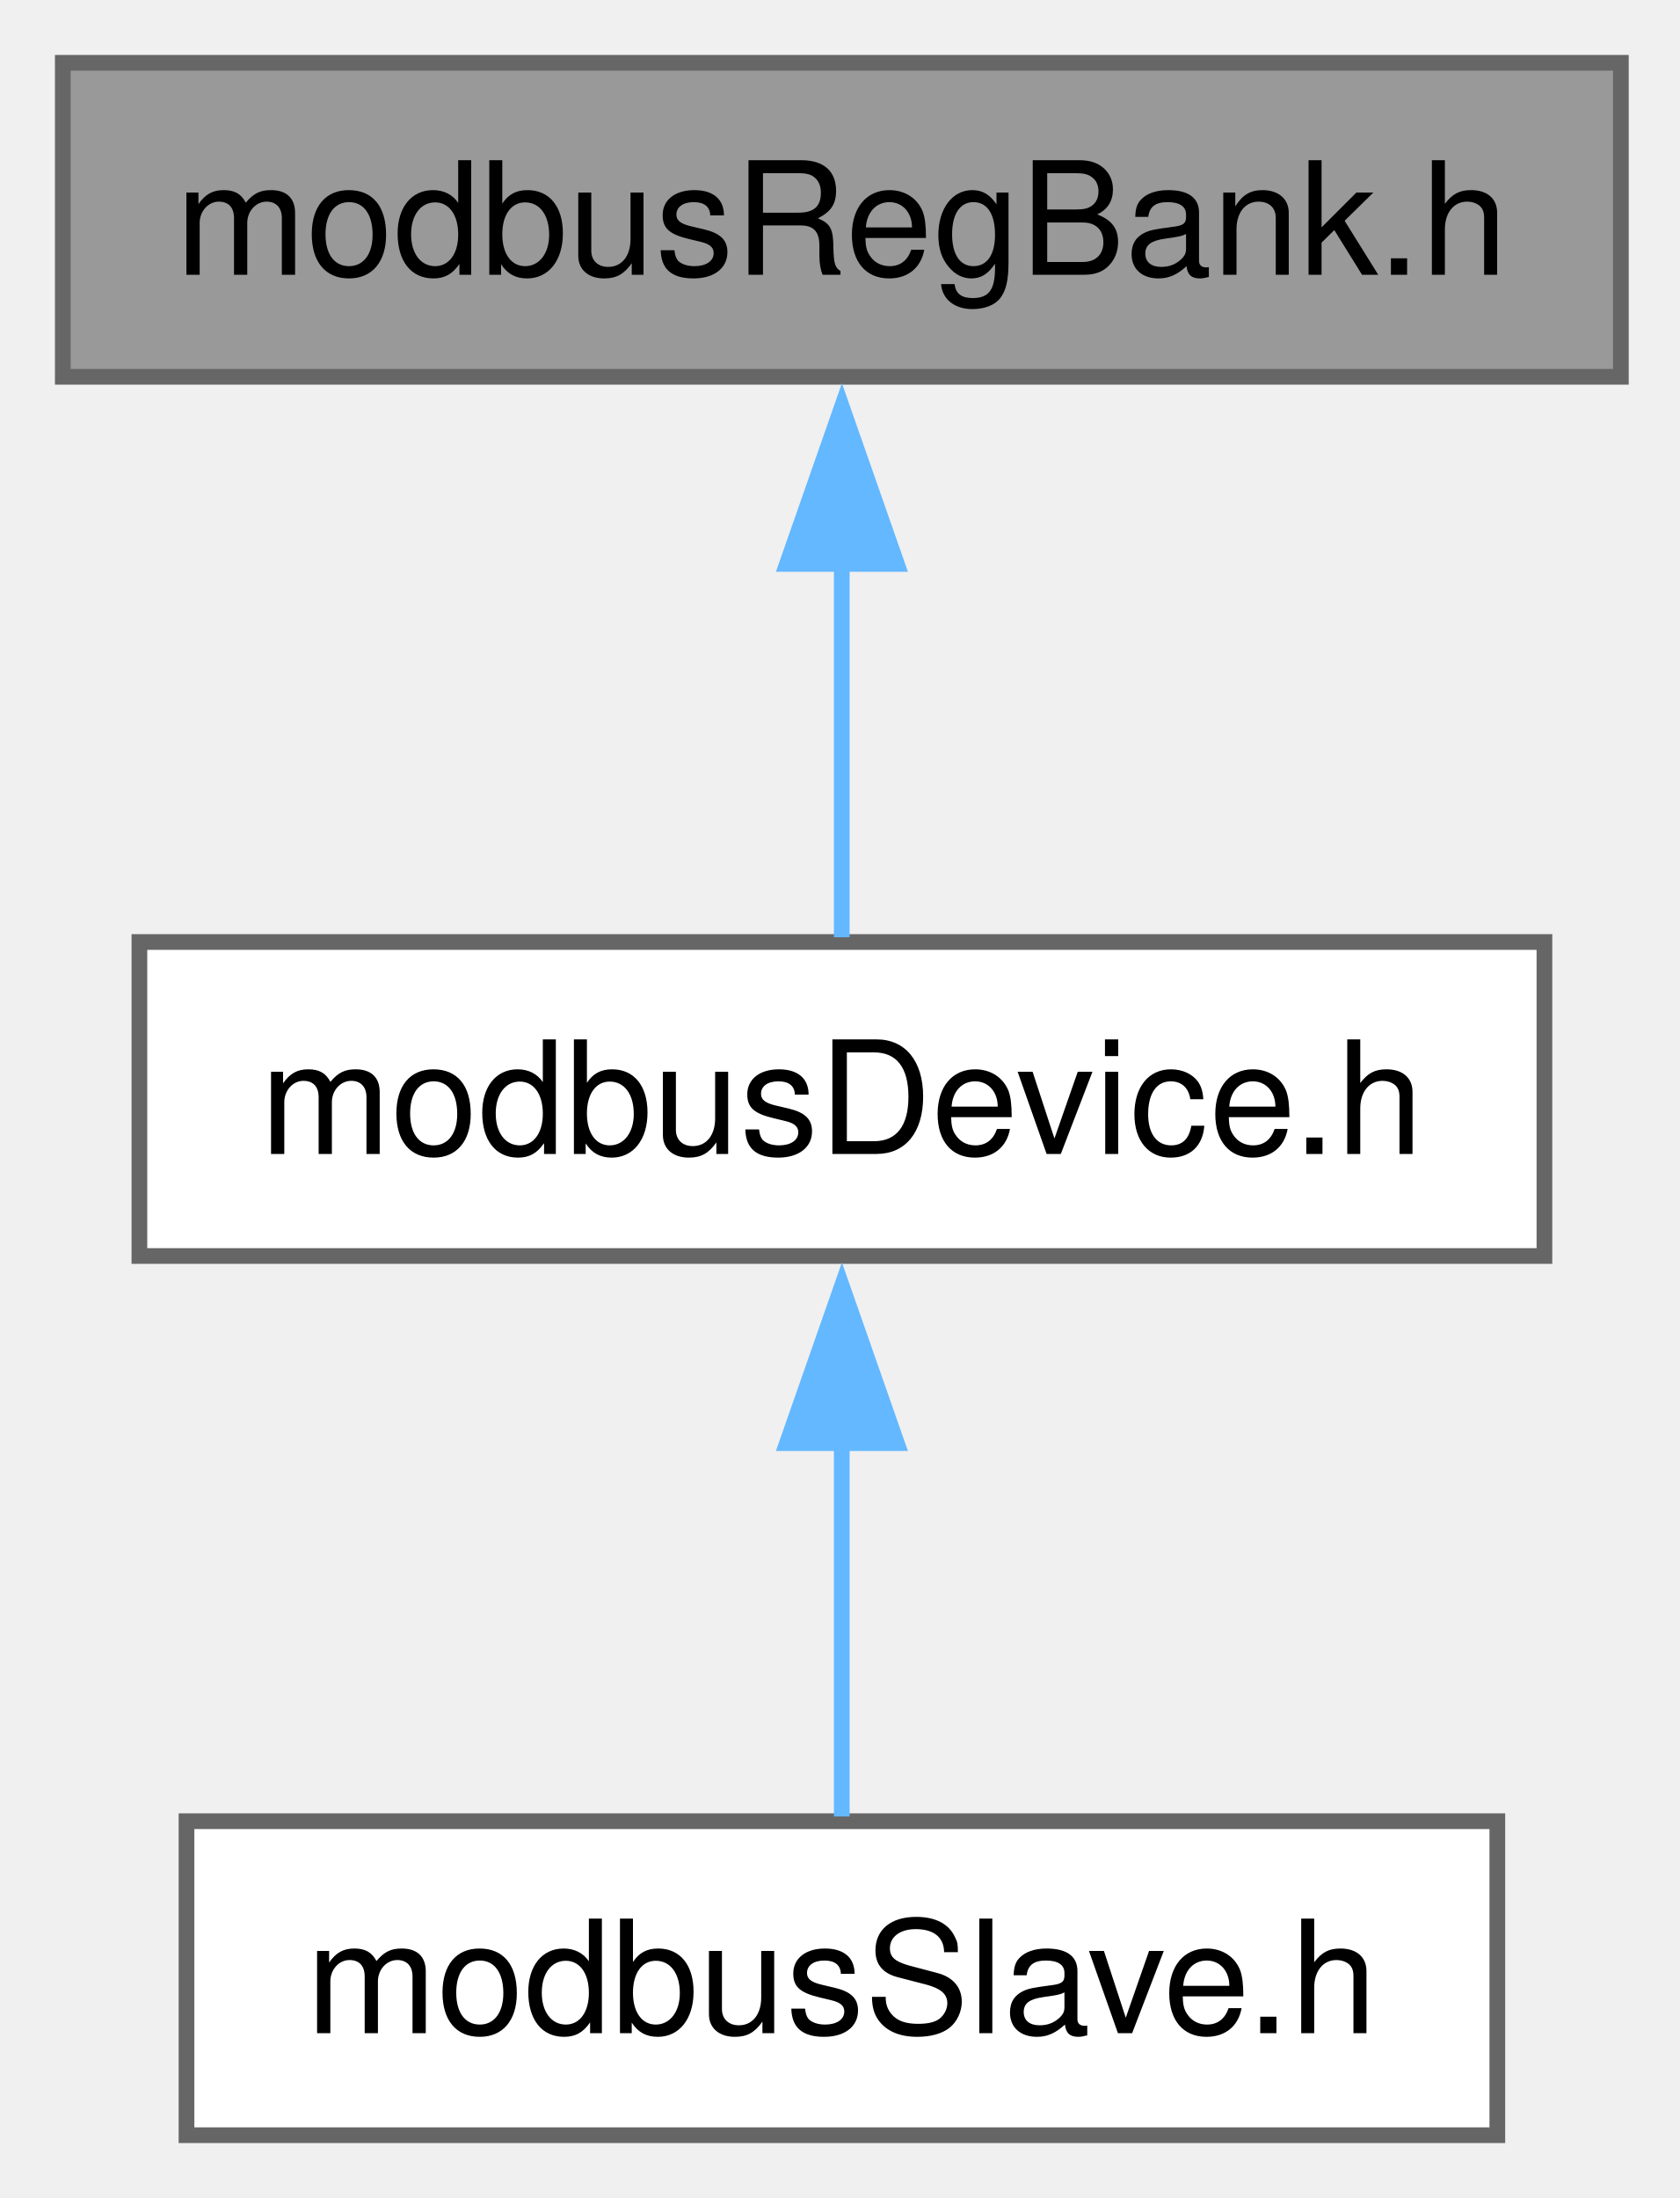
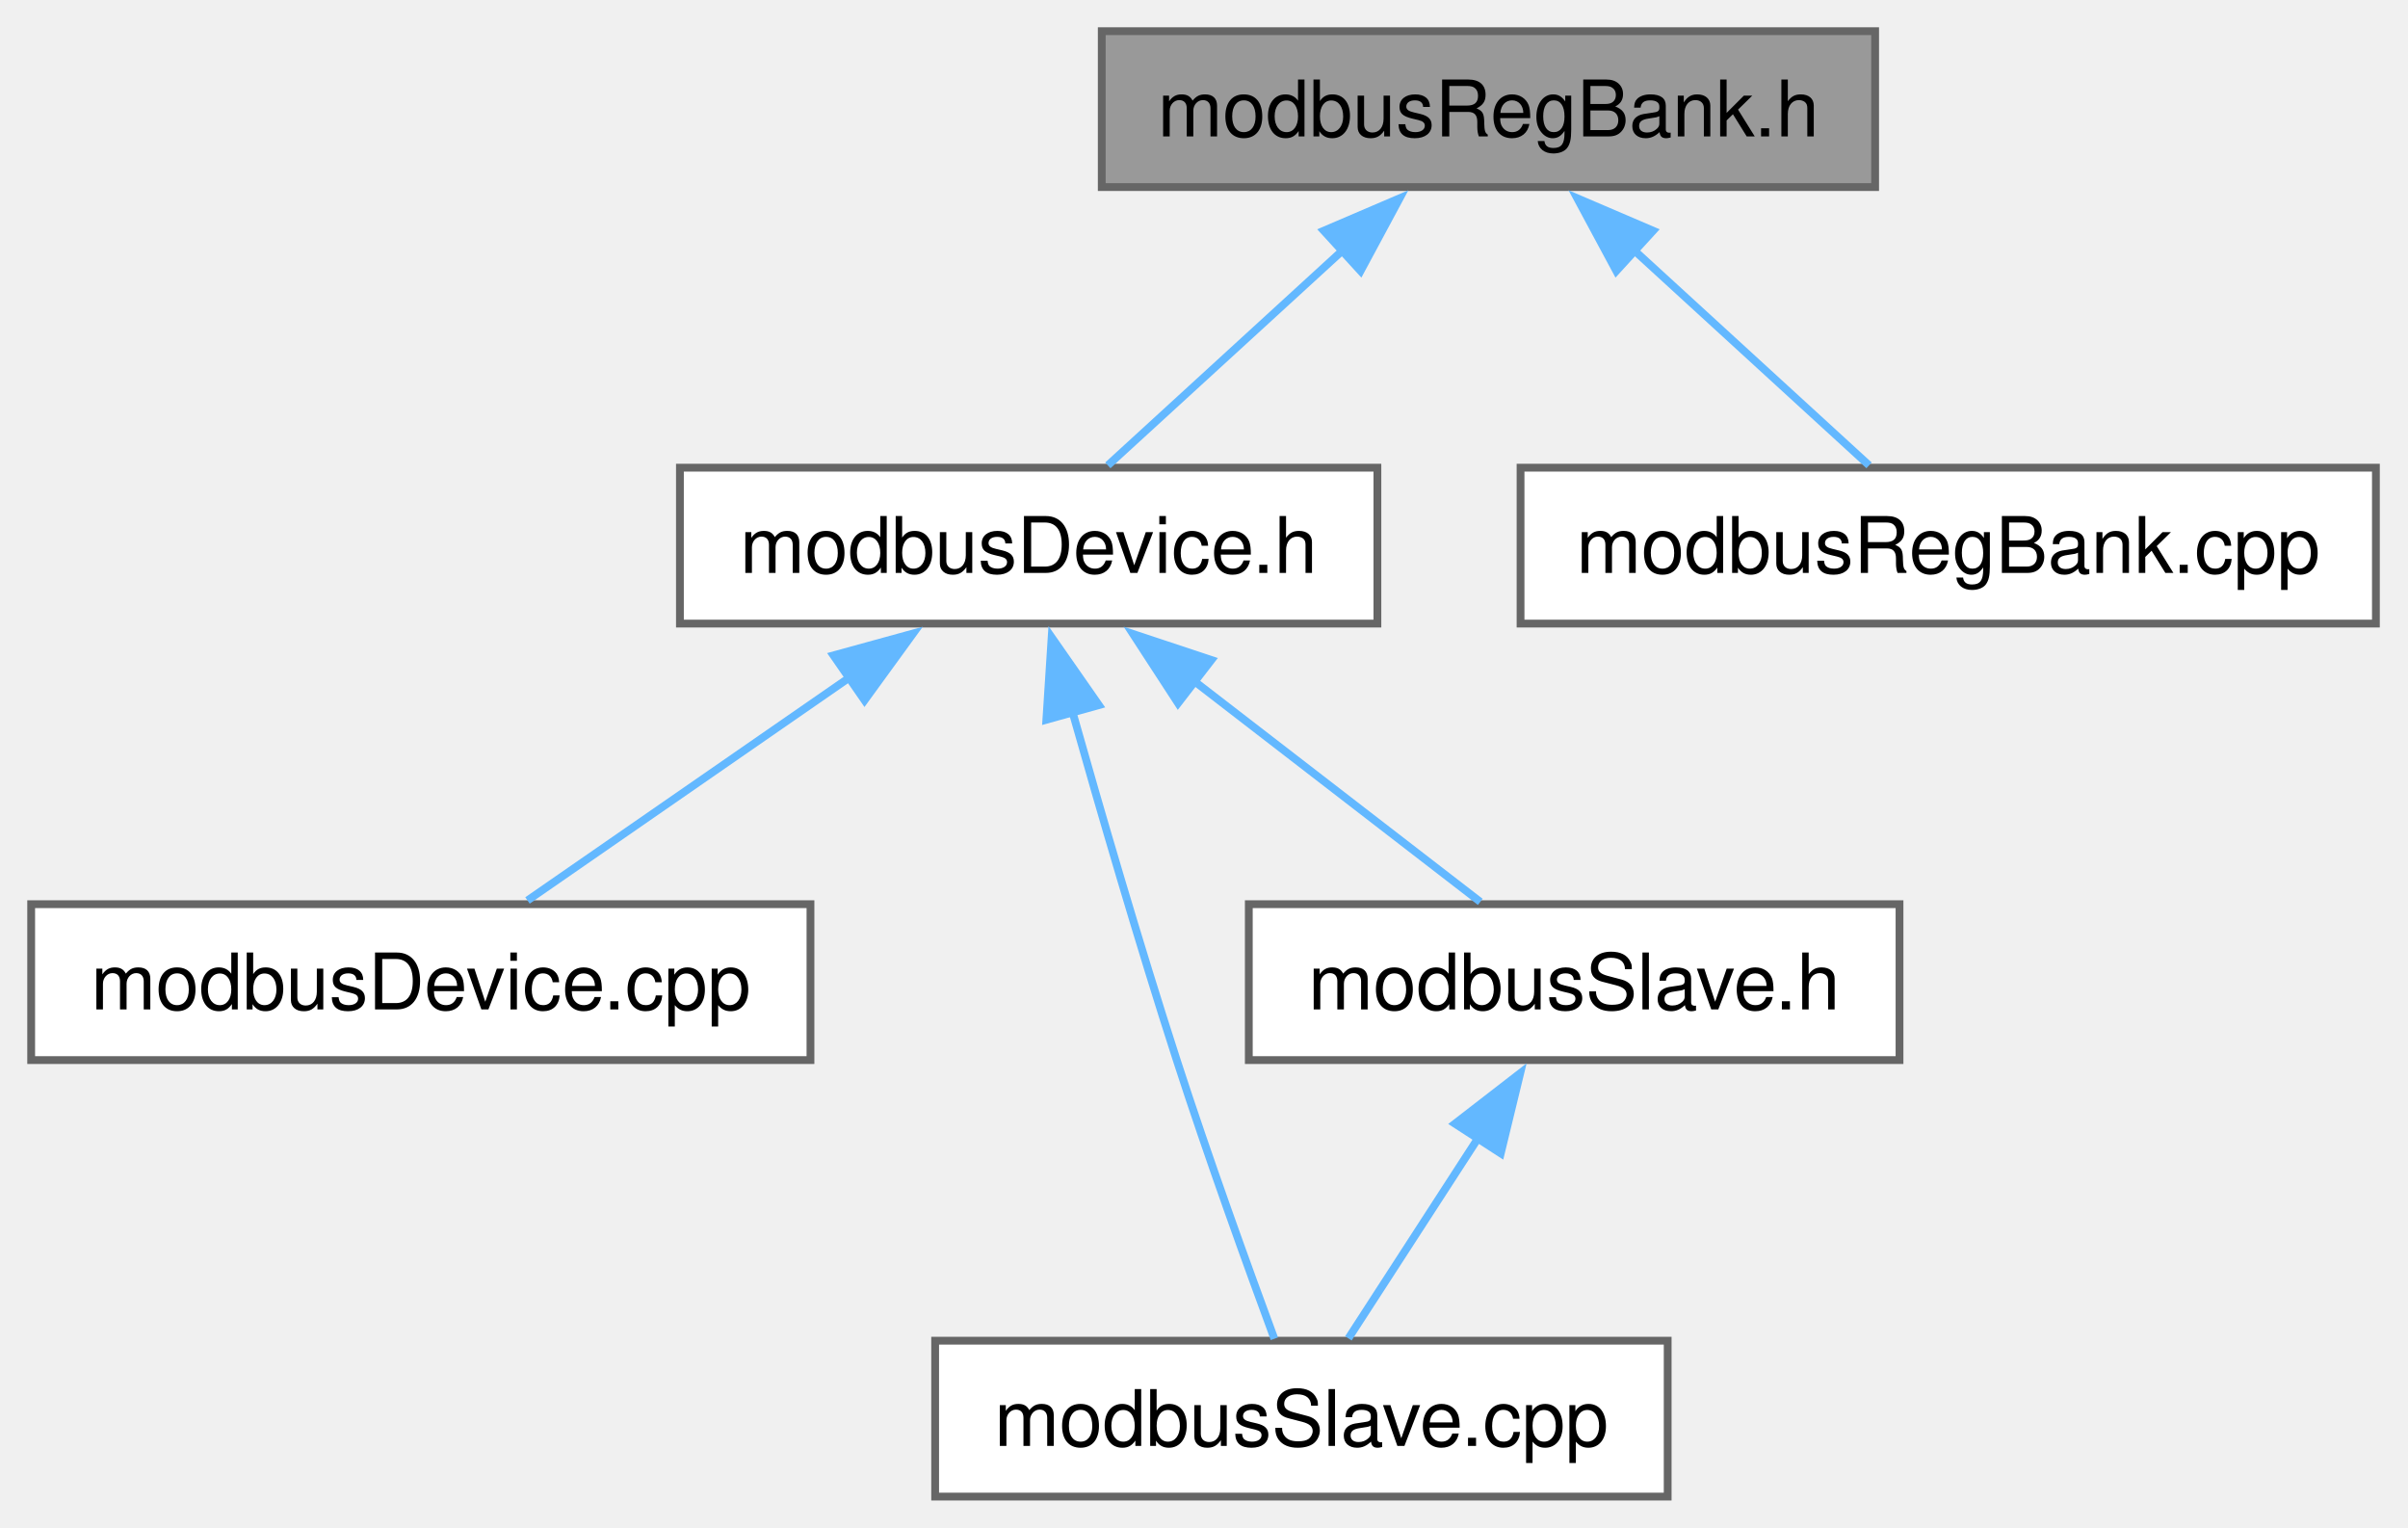
- <svg xmlns="http://www.w3.org/2000/svg" xmlns:xlink="http://www.w3.org/1999/xlink" width="107pt" height="140pt" viewBox="0.00 0.00 107.00 140.00">
-   <g id="graph0" class="graph" transform="scale(1 1) rotate(0) translate(4 136)">
+ <svg xmlns="http://www.w3.org/2000/svg" xmlns:xlink="http://www.w3.org/1999/xlink" width="309pt" height="196pt" viewBox="0.00 0.00 309.00 196.00">
+   <g id="graph0" class="graph" transform="scale(1 1) rotate(0) translate(4 192)">
    <g id="Node000001" class="node">
      <g id="a_Node000001">
        <a xlink:title="Register storage engine and typed data helpers for Modbus maps.">
-           <polygon fill="#999999" stroke="#666666" points="99.25,-132 0,-132 0,-112 99.25,-112 99.25,-132" />
-           <text xml:space="preserve" text-anchor="middle" x="49.62" y="-118.5" font-family="Helvetica,sans-Serif" font-size="10.00">modbusRegBank.h</text>
+           <polygon fill="#999999" stroke="#666666" points="236.62,-188 137.38,-188 137.38,-168 236.62,-168 236.62,-188" />
+           <text xml:space="preserve" text-anchor="middle" x="187" y="-174.5" font-family="Helvetica,sans-Serif" font-size="10.00">modbusRegBank.h</text>
        </a>
      </g>
    </g>
    <g id="Node000002" class="node">
      <g id="a_Node000002">
        <a xlink:href="modbus_device_8h.html" target="_top" xlink:title="Modbus device abstraction that extends the register bank with slave ID handling.">
-           <polygon fill="white" stroke="#666666" points="94.38,-76 4.88,-76 4.88,-56 94.38,-56 94.38,-76" />
-           <text xml:space="preserve" text-anchor="middle" x="49.62" y="-62.5" font-family="Helvetica,sans-Serif" font-size="10.00">modbusDevice.h</text>
+           <polygon fill="white" stroke="#666666" points="172.75,-132 83.25,-132 83.25,-112 172.75,-112 172.75,-132" />
+           <text xml:space="preserve" text-anchor="middle" x="128" y="-118.5" font-family="Helvetica,sans-Serif" font-size="10.00">modbusDevice.h</text>
        </a>
      </g>
    </g>
    <g id="edge1_Node000001_Node000002" class="edge">
      <g id="a_edge1_Node000001_Node000002">
        <a xlink:title=" ">
-           <path fill="none" stroke="#63b8ff" d="M49.62,-100.13C49.62,-91.9 49.62,-82.85 49.62,-76.3" />
-           <polygon fill="#63b8ff" stroke="#63b8ff" points="46.13,-100.08 49.63,-110.08 53.13,-100.08 46.13,-100.08" />
+           <path fill="none" stroke="#63b8ff" d="M168.26,-159.85C158.29,-150.72 146.42,-139.86 138.16,-132.3" />
+           <polygon fill="#63b8ff" stroke="#63b8ff" points="165.87,-162.4 175.61,-166.57 170.59,-157.24 165.87,-162.4" />
+         </a>
+       </g>
+     </g>
+     <g id="Node000006" class="node">
+       <g id="a_Node000006">
+         <a xlink:href="modbus_reg_bank_8cpp.html" target="_top" xlink:title=" ">
+           <polygon fill="white" stroke="#666666" points="300.88,-132 191.12,-132 191.12,-112 300.88,-112 300.88,-132" />
+           <text xml:space="preserve" text-anchor="middle" x="246" y="-118.5" font-family="Helvetica,sans-Serif" font-size="10.00">modbusRegBank.cpp</text>
+         </a>
+       </g>
+     </g>
+     <g id="edge6_Node000001_Node000006" class="edge">
+       <g id="a_edge6_Node000001_Node000006">
+         <a xlink:title=" ">
+           <path fill="none" stroke="#63b8ff" d="M205.74,-159.85C215.71,-150.72 227.58,-139.86 235.84,-132.3" />
+           <polygon fill="#63b8ff" stroke="#63b8ff" points="203.41,-157.24 198.39,-166.57 208.13,-162.4 203.41,-157.24" />
        </a>
      </g>
    </g>
    <g id="Node000003" class="node">
      <g id="a_Node000003">
-         <a xlink:href="modbus_slave_8h.html" target="_top" xlink:title="Modbus RTU slave protocol engine and callback API.">
-           <polygon fill="white" stroke="#666666" points="91.38,-20 7.88,-20 7.88,0 91.38,0 91.38,-20" />
-           <text xml:space="preserve" text-anchor="middle" x="49.62" y="-6.5" font-family="Helvetica,sans-Serif" font-size="10.00">modbusSlave.h</text>
+         <a xlink:href="modbus_device_8cpp.html" target="_top" xlink:title=" ">
+           <polygon fill="white" stroke="#666666" points="100,-76 0,-76 0,-56 100,-56 100,-76" />
+           <text xml:space="preserve" text-anchor="middle" x="50" y="-62.5" font-family="Helvetica,sans-Serif" font-size="10.00">modbusDevice.cpp</text>
        </a>
      </g>
    </g>
    <g id="edge2_Node000002_Node000003" class="edge">
      <g id="a_edge2_Node000002_Node000003">
        <a xlink:title=" ">
-           <path fill="none" stroke="#63b8ff" d="M49.62,-44.13C49.62,-35.9 49.62,-26.85 49.62,-20.3" />
-           <polygon fill="#63b8ff" stroke="#63b8ff" points="46.13,-44.08 49.63,-54.08 53.13,-44.08 46.13,-44.08" />
+           <path fill="none" stroke="#63b8ff" d="M105.28,-105.27C91.81,-95.94 75.17,-84.43 63.69,-76.48" />
+           <polygon fill="#63b8ff" stroke="#63b8ff" points="102.95,-107.92 113.17,-110.73 106.94,-102.16 102.95,-107.92" />
+         </a>
+       </g>
+     </g>
+     <g id="Node000004" class="node">
+       <g id="a_Node000004">
+         <a xlink:href="modbus_slave_8cpp.html" target="_top" xlink:title=" ">
+           <polygon fill="white" stroke="#666666" points="210,-20 116,-20 116,0 210,0 210,-20" />
+           <text xml:space="preserve" text-anchor="middle" x="163" y="-6.5" font-family="Helvetica,sans-Serif" font-size="10.00">modbusSlave.cpp</text>
+         </a>
+       </g>
+     </g>
+     <g id="edge3_Node000002_Node000004" class="edge">
+       <g id="a_edge3_Node000002_Node000004">
+         <a xlink:title=" ">
+           <path fill="none" stroke="#63b8ff" d="M133.58,-100.82C137.22,-87.94 142.17,-70.92 147,-56 151.03,-43.54 156.18,-29.32 159.53,-20.25" />
+           <polygon fill="#63b8ff" stroke="#63b8ff" points="130.27,-99.66 130.95,-110.23 137.01,-101.54 130.27,-99.66" />
+         </a>
+       </g>
+     </g>
+     <g id="Node000005" class="node">
+       <g id="a_Node000005">
+         <a xlink:href="modbus_slave_8h.html" target="_top" xlink:title="Modbus RTU slave protocol engine and callback API.">
+           <polygon fill="white" stroke="#666666" points="239.75,-76 156.25,-76 156.25,-56 239.75,-56 239.75,-76" />
+           <text xml:space="preserve" text-anchor="middle" x="198" y="-62.5" font-family="Helvetica,sans-Serif" font-size="10.00">modbusSlave.h</text>
+         </a>
+       </g>
+     </g>
+     <g id="edge4_Node000002_Node000005" class="edge">
+       <g id="a_edge4_Node000002_Node000005">
+         <a xlink:title=" ">
+           <path fill="none" stroke="#63b8ff" d="M149.16,-104.68C161.2,-95.39 175.85,-84.09 185.95,-76.3" />
+           <polygon fill="#63b8ff" stroke="#63b8ff" points="147.17,-101.79 141.39,-110.67 151.45,-107.33 147.17,-101.79" />
+         </a>
+       </g>
+     </g>
+     <g id="edge5_Node000005_Node000004" class="edge">
+       <g id="a_edge5_Node000005_Node000004">
+         <a xlink:title=" ">
+           <path fill="none" stroke="#63b8ff" d="M185.78,-46.15C180.11,-37.4 173.62,-27.39 169.03,-20.3" />
+           <polygon fill="#63b8ff" stroke="#63b8ff" points="182.7,-47.84 191.08,-54.32 188.58,-44.03 182.7,-47.84" />
        </a>
      </g>
    </g>
  </g>
</svg>
